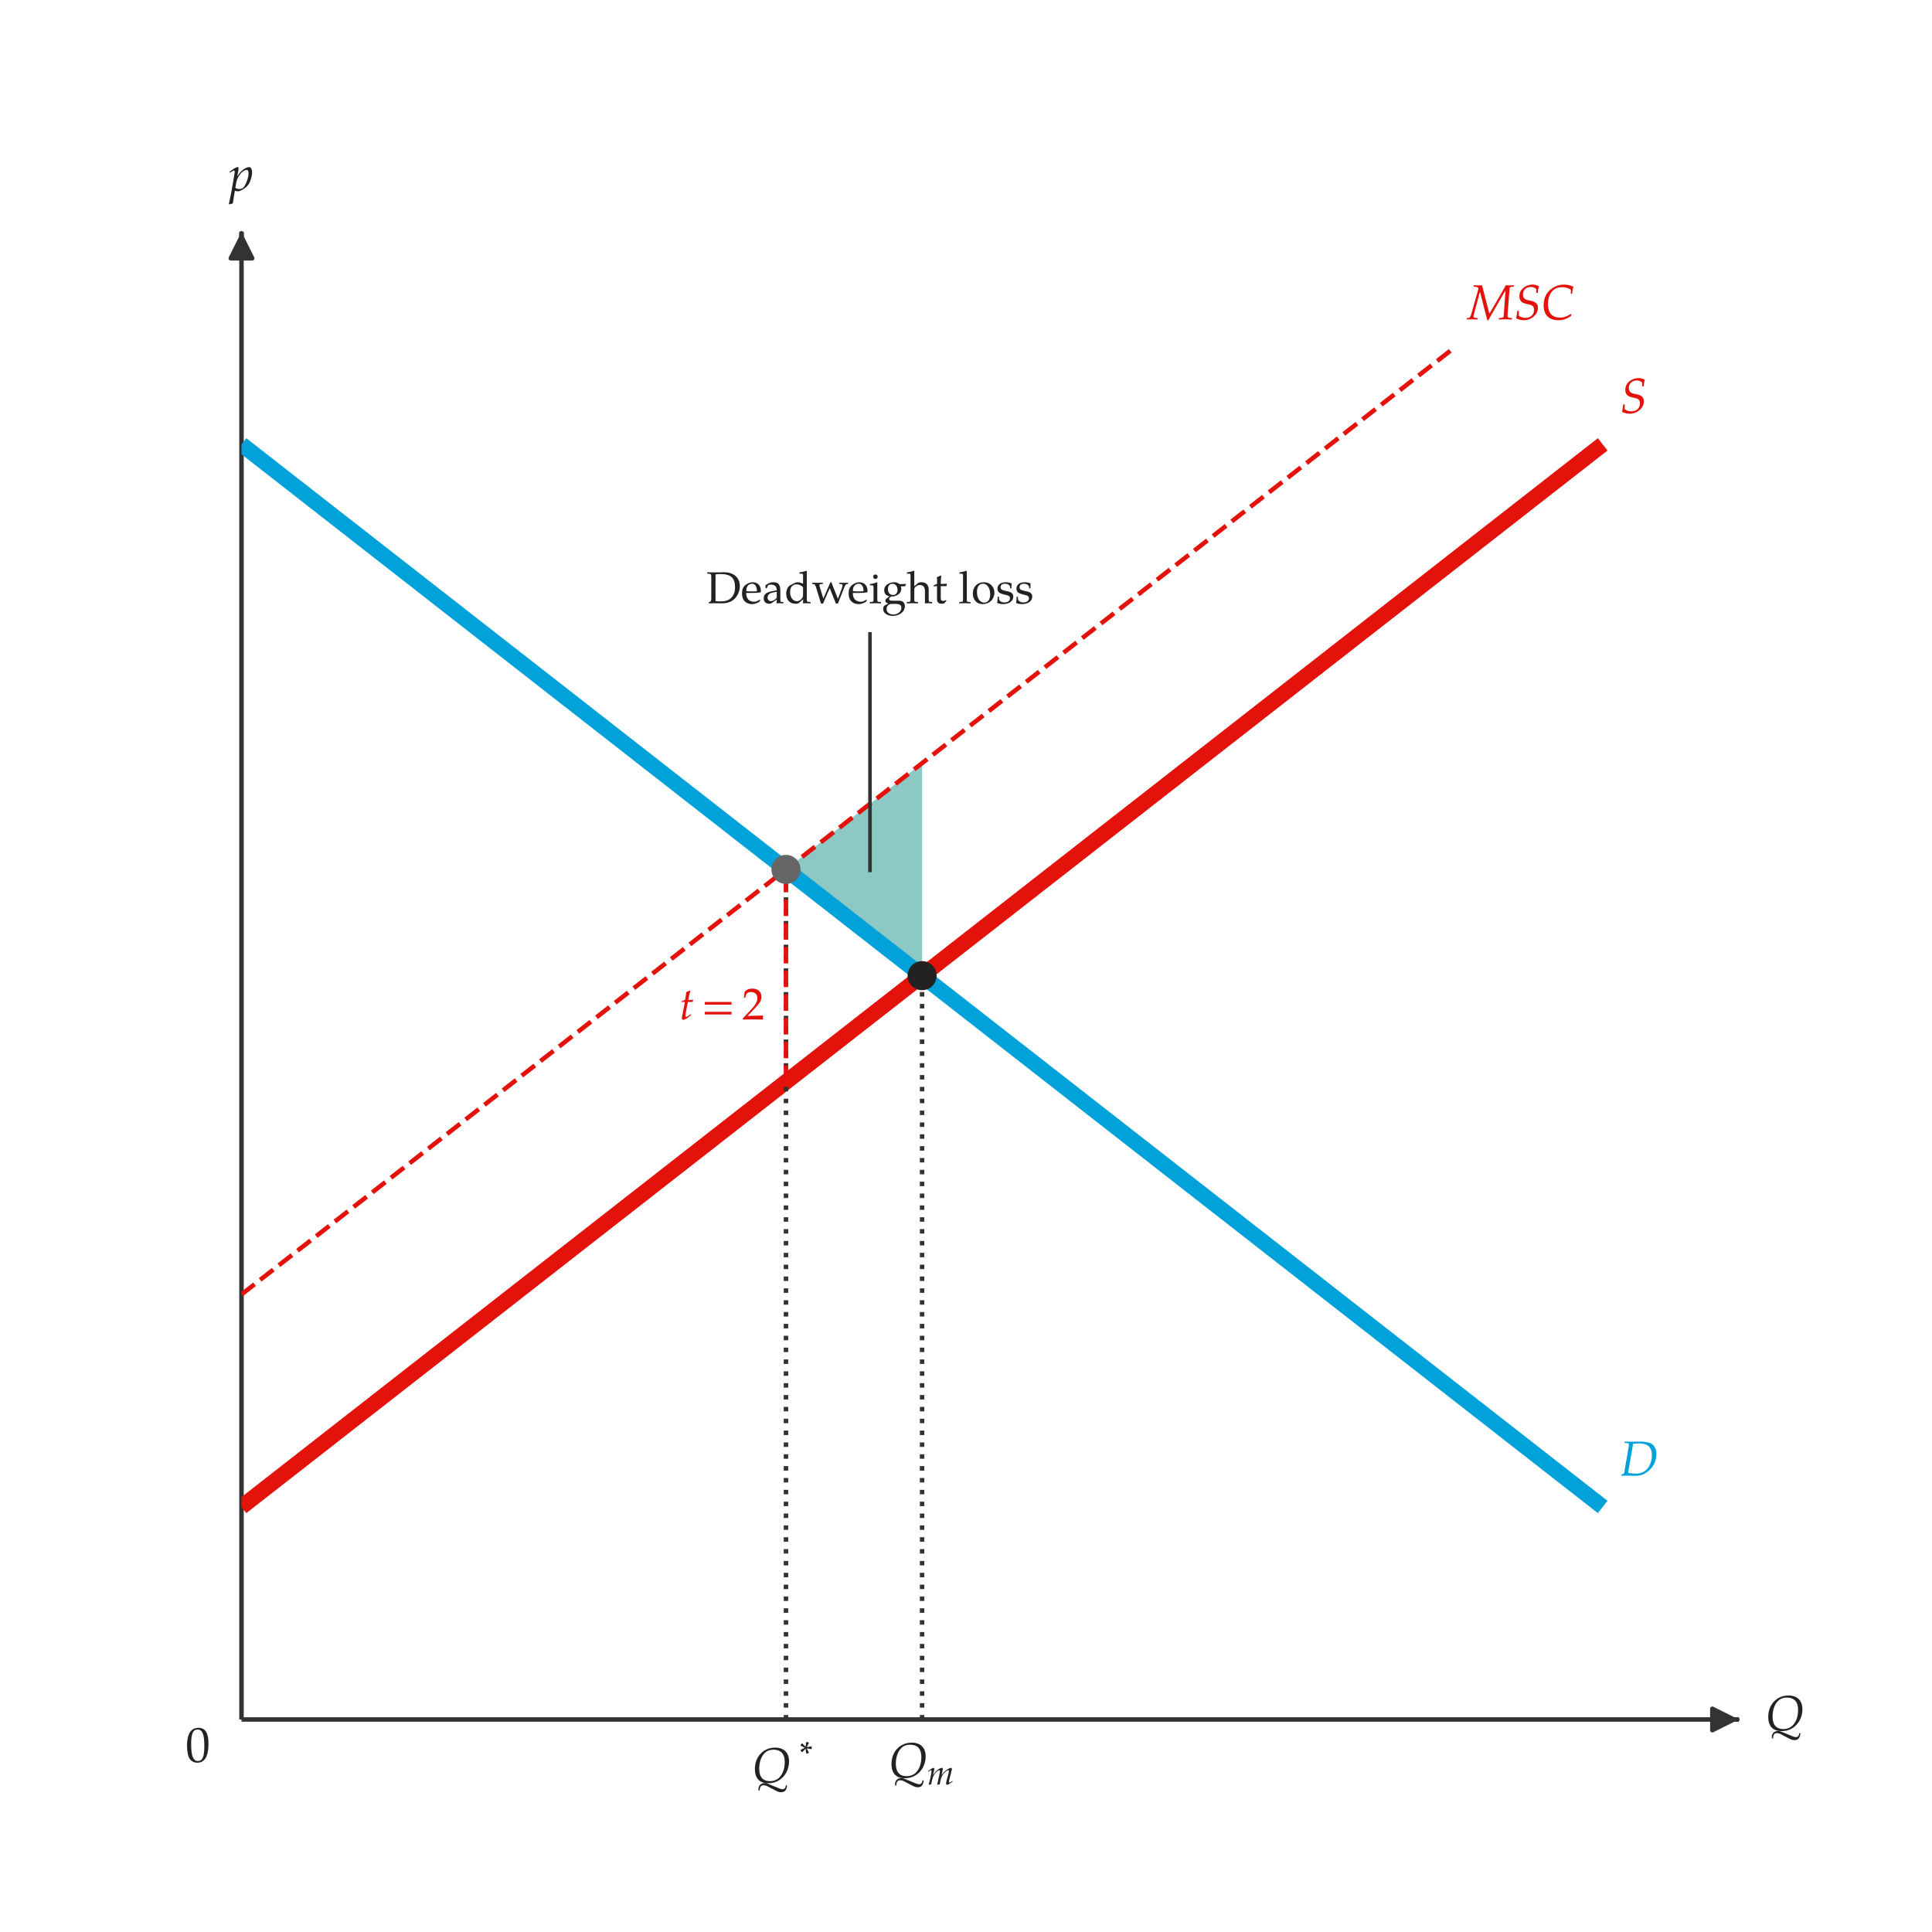
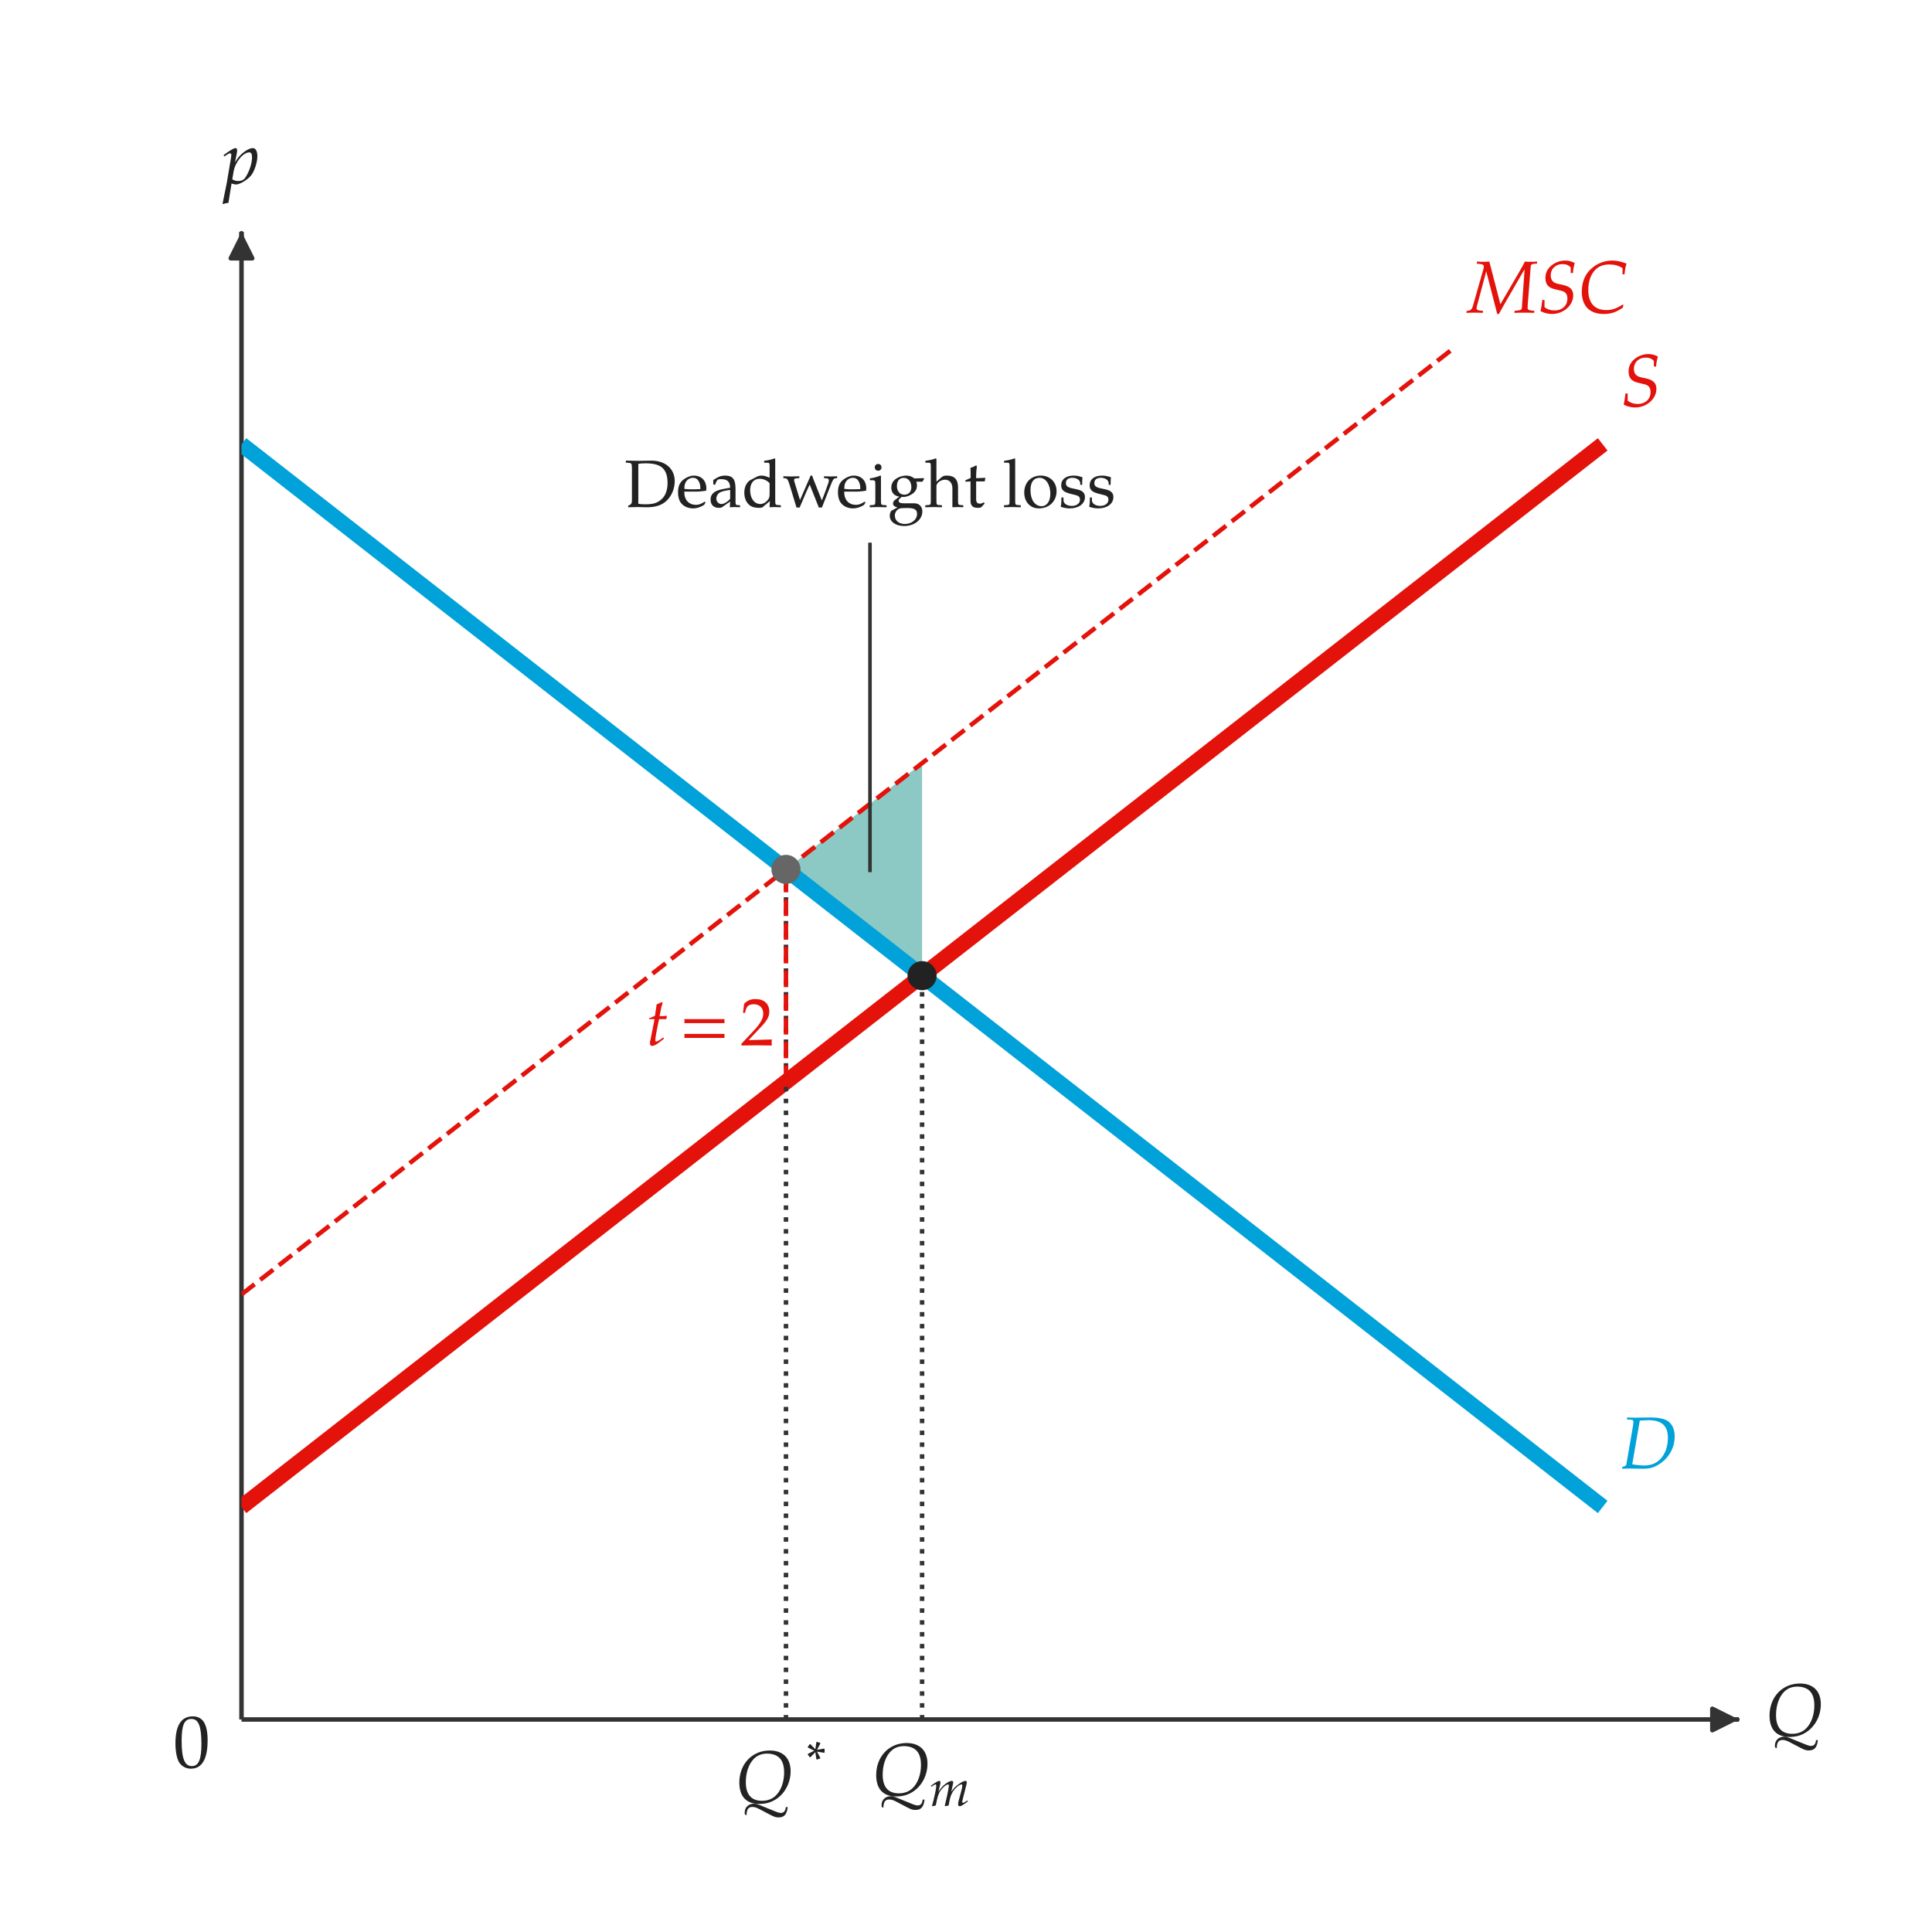
<svg xmlns="http://www.w3.org/2000/svg" xmlns:xlink="http://www.w3.org/1999/xlink" width="432pt" height="432pt" viewBox="0 0 432 432" version="1.1">
  <defs>
    <style type="text/css">*{stroke-linejoin: round; stroke-linecap: butt}</style>
  </defs>
  <g id="figure_1">
    <g id="patch_1">
      <path d="M 0 432  L 432 432  L 432 0  L 0 0  z " style="fill: #ffffff" />
    </g>
    <g id="axes_1">
      <g id="axes.x">
        <path d="M 54 384.48  L 388.8 384.48  " style="fill: none; stroke: #333333; stroke-linejoin: miter" />
      </g>
      <g id="patch_2">
        <path d="M 388.465 384.48  Q 388.633 384.48 387.682 384.48  " style="fill: none; stroke: #333333; stroke-linecap: round" />
        <path d="M 382.882 382.08  L 387.682 384.48  L 382.882 386.88  z " style="fill: #333333; stroke: #333333; stroke-linecap: round" />
      </g>
      <g id="axes.y">
        <path d="M 54 384.48  L 54 51.84  " style="fill: none; stroke: #333333; stroke-linejoin: miter" />
      </g>
      <g id="patch_3">
        <path d="M 54 52.173  Q 54 52.006 54 52.958  " style="fill: none; stroke: #333333; stroke-linecap: round" />
        <path d="M 51.6 57.758  L 54 52.958  L 56.4 57.758  z " style="fill: #333333; stroke: #333333; stroke-linecap: round" />
      </g>
      <g id="axes.y.label">
-         <g style="fill: #222222" transform="translate(51.25 42.749) scale(0.11 -0.11)">
+         <g style="fill: #222222" transform="translate(49.875 41.2035) scale(0.165 -0.165)">
          <defs>
            <path id="TeXGyrePagella-Italic-51" d="M -45 -1728  L 0 -1766  C 134 -1722 262 -1690 467 -1658  L 736 19  L 794 0  C 960 -58 1056 -70 1126 -70  C 1485 -70 2221 397 2496 800  C 2758 1190 2976 1894 2976 2374  C 2976 2803 2829 3085 2598 3085  C 2330 3085 1997 2912 1658 2618  C 1402 2387 1267 2227 1037 1850  L 1190 2611  C 1210 2720 1222 2816 1222 2893  C 1222 3014 1171 3085 1082 3085  C 947 3085 704 2950 230 2611  L 51 2483  L 96 2355  L 301 2490  C 480 2605 550 2637 608 2637  C 672 2637 717 2579 717 2490  C 717 2438 704 2310 691 2246  L 320 51  L 6 -1491  L -45 -1728  z M 800 378  L 915 1056  C 1056 1875 1741 2714 2272 2714  C 2438 2714 2515 2573 2515 2278  C 2515 1760 2259 998 1920 512  C 1792 326 1587 230 1325 230  C 1126 230 966 275 800 378  z " transform="scale(0.015625)" />
          </defs>
          <use xlink:href="#TeXGyrePagella-Italic-51" transform="translate(0 0.796875)" />
        </g>
      </g>
      <g id="axes.x.label">
-         <g style="fill: #222222" transform="translate(394.8 386.9275) scale(0.11 -0.11)">
+         <g style="fill: #222222" transform="translate(394.8 388.1513) scale(0.165 -0.165)">
          <defs>
            <path id="TeXGyrePagella-Italic-32" d="M 339 1741  C 339 531 941 -115 2067 -115  C 2611 -115 3066 6 3482 269  C 4288 768 4787 1709 4787 2720  C 4787 3859 4122 4518 2970 4518  C 1453 4518 339 3347 339 1741  z M 806 -909  C 806 -909 806 -966 813 -1018  L 966 -1101  C 966 -608 1120 -378 1459 -378  C 1645 -378 1824 -429 2074 -563  L 3002 -1050  C 3386 -1248 3501 -1286 3757 -1286  C 4237 -1286 4467 -1011 4531 -390  L 4371 -390  C 4333 -736 4192 -896 3936 -896  C 3827 -896 3706 -864 3539 -800  L 2029 -186  C 1869 -122 1754 -96 1606 -96  C 1133 -96 781 -422 806 -909  z M 902 1773  C 902 2605 1158 3354 1600 3795  C 1901 4102 2285 4250 2771 4250  C 3078 4250 3392 4173 3603 4045  C 4019 3802 4224 3322 4224 2618  C 4224 1811 3968 1088 3533 640  C 3219 320 2803 154 2304 154  C 1382 154 902 704 902 1773  z " transform="scale(0.015625)" />
          </defs>
          <use xlink:href="#TeXGyrePagella-Italic-32" transform="translate(0 0.40625)" />
        </g>
      </g>
      <g id="axes.origin.label">
-         <g style="fill: #222222" transform="translate(41.5 393.9275) scale(0.11 -0.11)">
+         <g style="fill: #222222" transform="translate(38.75 395.1513) scale(0.165 -0.165)">
          <defs>
            <path id="TeXGyrePagella-Regular-11" d="M 186 2074  C 186 1325 320 678 544 365  C 768 51 1126 -128 1523 -128  C 2490 -128 2976 704 2976 2342  C 2976 3744 2560 4410 1683 4410  C 691 4410 186 3622 186 2074  z M 723 2304  C 723 3654 960 4186 1568 4186  C 2189 4186 2438 3558 2438 2022  C 2438 659 2195 96 1606 96  C 986 96 723 742 723 2304  z " transform="scale(0.015625)" />
          </defs>
          <use xlink:href="#TeXGyrePagella-Regular-11" />
        </g>
      </g>
      <g id="market.externality.private.mark">
-         <g style="fill: #222222" transform="translate(198.7568 397.466) scale(0.11 -0.11)">
+         <g style="fill: #222222" transform="translate(195.0443 401.459) scale(0.165 -0.165)">
          <defs>
            <path id="TeXGyrePagella-Italic-4e" d="M 154 2483  L 198 2355  L 403 2490  C 634 2643 659 2650 704 2650  C 774 2650 819 2586 819 2490  C 819 2163 557 928 294 13  L 314 -58  L 749 38  L 890 691  C 1043 1402 1216 1779 1568 2163  C 1837 2458 2125 2650 2304 2650  C 2349 2650 2374 2598 2374 2515  C 2374 2291 2240 1562 1971 442  L 1869 13  L 1901 -58  L 2342 38  L 2477 723  C 2579 1242 2797 1722 3078 2035  C 3430 2426 3750 2650 3955 2650  C 4006 2650 4038 2592 4038 2490  C 4038 2336 4032 2246 3878 1690  L 3603 685  C 3552 506 3520 339 3520 198  C 3520 38 3590 -58 3712 -58  C 3878 -58 4109 77 4736 544  L 4672 659  L 4506 550  C 4320 429 4179 358 4115 358  C 4070 358 4032 416 4032 486  C 4032 550 4045 608 4077 742  L 4557 2643  C 4582 2752 4602 2854 4602 2906  C 4602 3014 4538 3085 4435 3085  C 4250 3085 4006 2970 3616 2694  C 3213 2406 2989 2182 2675 1741  L 2867 2618  C 2893 2746 2912 2842 2912 2886  C 2912 3008 2848 3085 2746 3085  C 2554 3085 2259 2944 1907 2675  C 1626 2458 1498 2323 1082 1760  L 1293 2611  C 1318 2714 1331 2810 1331 2886  C 1331 3008 1274 3085 1184 3085  C 1050 3085 806 2950 333 2611  L 154 2483  z " transform="scale(0.015625)" />
          </defs>
          <use xlink:href="#TeXGyrePagella-Italic-32" transform="translate(0 0.40625)" />
          <use xlink:href="#TeXGyrePagella-Italic-4e" transform="translate(77.79993 -14.05469) scale(0.7)" />
        </g>
      </g>
      <g id="market.externality.social.mark">
-         <g style="fill: #222222" transform="translate(168.2105 398.61) scale(0.11 -0.11)">
+         <g style="fill: #222222" transform="translate(164.443 403.175) scale(0.165 -0.165)">
          <defs>
            <path id="TeXGyrePagella-Regular-b" d="M 205 2874  L 448 2541  L 531 2534  L 1146 3162  L 1274 2291  L 1344 2246  L 1734 2374  L 1766 2451  L 1357 3232  L 2227 3085  L 2291 3136  L 2291 3546  L 2227 3603  L 1357 3456  L 1766 4237  L 1734 4314  L 1344 4442  L 1274 4397  L 1146 3526  L 531 4154  L 448 4147  L 205 3814  L 224 3738  L 1011 3341  L 224 2950  L 205 2874  z " transform="scale(0.015625)" />
          </defs>
          <use xlink:href="#TeXGyrePagella-Italic-32" transform="translate(0 0.673438)" />
          <use xlink:href="#TeXGyrePagella-Regular-b" transform="translate(95.76319 34.41562) scale(0.7)" />
        </g>
      </g>
      <g id="market.externality.dwl">
-         <path d="M 175.745 194.4  L 206.182 218.16  L 206.182 170.64  L 175.745 194.4  z " clip-path="url(#p617ca41d9a)" style="fill: #00887d; fill-opacity: 0.45" />
+         <path d="M 175.745 194.4  L 206.182 218.16  L 206.182 170.64  L 175.745 194.4  z " clip-path="url(#p26ceb7a7c6)" style="fill: #00887d; fill-opacity: 0.45" />
      </g>
      <g id="market.demand">
-         <path d="M 54 99.36  L 358.364 336.96  " clip-path="url(#p617ca41d9a)" style="fill: none; stroke: #01a2d9; stroke-width: 3.5; stroke-linejoin: miter" />
+         <path d="M 54 99.36  L 358.364 336.96  " clip-path="url(#p26ceb7a7c6)" style="fill: none; stroke: #01a2d9; stroke-width: 3.5; stroke-linejoin: miter" />
      </g>
      <g id="market.supply">
-         <path d="M 54 336.96  L 358.364 99.36  " clip-path="url(#p617ca41d9a)" style="fill: none; stroke: #e3120b; stroke-width: 3.5; stroke-linejoin: miter" />
+         <path d="M 54 336.96  L 358.364 99.36  " clip-path="url(#p26ceb7a7c6)" style="fill: none; stroke: #e3120b; stroke-width: 3.5; stroke-linejoin: miter" />
      </g>
      <g id="market.externality.social_cost">
-         <path d="M 54 289.44  L 324.275 78.451  " clip-path="url(#p617ca41d9a)" style="fill: none; stroke-dasharray: 3.7,1.6; stroke-dashoffset: 0; stroke: #e3120b; stroke-linejoin: miter" />
+         <path d="M 54 289.44  L 324.275 78.451  " clip-path="url(#p26ceb7a7c6)" style="fill: none; stroke-dasharray: 3.7,1.6; stroke-dashoffset: 0; stroke: #e3120b; stroke-linejoin: miter" />
      </g>
      <g id="market.externality.private.guide">
-         <path d="M 206.182 384.48  L 206.182 218.16  " clip-path="url(#p617ca41d9a)" style="fill: none; stroke-dasharray: 1,1.65; stroke-dashoffset: 0; stroke: #333333; stroke-linejoin: miter" />
+         <path d="M 206.182 384.48  L 206.182 218.16  " clip-path="url(#p26ceb7a7c6)" style="fill: none; stroke-dasharray: 1,1.65; stroke-dashoffset: 0; stroke: #333333; stroke-linejoin: miter" />
      </g>
      <g id="market.externality.social.guide">
-         <path d="M 175.745 384.48  L 175.745 194.4  " clip-path="url(#p617ca41d9a)" style="fill: none; stroke-dasharray: 1,1.65; stroke-dashoffset: 0; stroke: #333333; stroke-linejoin: miter" />
+         <path d="M 175.745 384.48  L 175.745 194.4  " clip-path="url(#p26ceb7a7c6)" style="fill: none; stroke-dasharray: 1,1.65; stroke-dashoffset: 0; stroke: #333333; stroke-linejoin: miter" />
      </g>
      <g id="market.externality.corrective_wedge">
-         <path d="M 175.745 241.92  L 175.745 194.4  " clip-path="url(#p617ca41d9a)" style="fill: none; stroke-dasharray: 3.7,1.6; stroke-dashoffset: 0; stroke: #e3120b; stroke-linejoin: miter" />
+         <path d="M 175.745 241.92  L 175.745 194.4  " clip-path="url(#p26ceb7a7c6)" style="fill: none; stroke-dasharray: 3.7,1.6; stroke-dashoffset: 0; stroke: #e3120b; stroke-linejoin: miter" />
      </g>
      <g id="market.externality.private">
        <defs>
-           <path id="mf3fd052f99" d="M 0 3.25  C 0.862 3.25 1.689 2.908 2.298 2.298  C 2.908 1.689 3.25 0.862 3.25 0  C 3.25 -0.862 2.908 -1.689 2.298 -2.298  C 1.689 -2.908 0.862 -3.25 0 -3.25  C -0.862 -3.25 -1.689 -2.908 -2.298 -2.298  C -2.908 -1.689 -3.25 -0.862 -3.25 0  C -3.25 0.862 -2.908 1.689 -2.298 2.298  C -1.689 2.908 -0.862 3.25 0 3.25  z " />
+           <path id="m013ed69e1c" d="M 0 3.25  C 0.862 3.25 1.689 2.908 2.298 2.298  C 2.908 1.689 3.25 0.862 3.25 0  C 3.25 -0.862 2.908 -1.689 2.298 -2.298  C 1.689 -2.908 0.862 -3.25 0 -3.25  C -0.862 -3.25 -1.689 -2.908 -2.298 -2.298  C -2.908 -1.689 -3.25 -0.862 -3.25 0  C -3.25 0.862 -2.908 1.689 -2.298 2.298  C -1.689 2.908 -0.862 3.25 0 3.25  z " />
        </defs>
        <g>
-           <use xlink:href="#mf3fd052f99" x="206.182" y="218.16" style="fill: #222222" />
+           <use xlink:href="#m013ed69e1c" x="206.182" y="218.16" style="fill: #222222" />
        </g>
      </g>
      <g id="market.externality.social">
        <defs>
-           <path id="md7cd64e7fa" d="M 0 3.25  C 0.862 3.25 1.689 2.908 2.298 2.298  C 2.908 1.689 3.25 0.862 3.25 0  C 3.25 -0.862 2.908 -1.689 2.298 -2.298  C 1.689 -2.908 0.862 -3.25 0 -3.25  C -0.862 -3.25 -1.689 -2.908 -2.298 -2.298  C -2.908 -1.689 -3.25 -0.862 -3.25 0  C -3.25 0.862 -2.908 1.689 -2.298 2.298  C -1.689 2.908 -0.862 3.25 0 3.25  z " />
+           <path id="m7306fc67df" d="M 0 3.25  C 0.862 3.25 1.689 2.908 2.298 2.298  C 2.908 1.689 3.25 0.862 3.25 0  C 3.25 -0.862 2.908 -1.689 2.298 -2.298  C 1.689 -2.908 0.862 -3.25 0 -3.25  C -0.862 -3.25 -1.689 -2.908 -2.298 -2.298  C -2.908 -1.689 -3.25 -0.862 -3.25 0  C -3.25 0.862 -2.908 1.689 -2.298 2.298  C -1.689 2.908 -0.862 3.25 0 3.25  z " />
        </defs>
        <g>
-           <use xlink:href="#md7cd64e7fa" x="175.745" y="194.4" style="fill: #666666" />
+           <use xlink:href="#m7306fc67df" x="175.745" y="194.4" style="fill: #666666" />
        </g>
      </g>
      <g id="market.externality.corrective_wedge.label">
-         <g style="fill: #e3120b" transform="translate(151.8999 227.9507) scale(0.1 -0.1)">
+         <g style="fill: #e3120b" transform="translate(144.4897 233.7455) scale(0.15 -0.15)">
          <defs>
            <path id="TeXGyrePagella-Italic-55" d="M 262 2496  L 800 2496  L 442 685  C 410 525 358 365 358 198  C 358 38 429 -58 550 -58  C 774 -58 992 70 1498 474  C 1613 563 1574 538 1696 634  L 1632 749  L 1344 550  C 1152 416 1030 358 954 358  C 902 358 870 410 870 486  C 870 653 947 1152 1146 2099  L 1229 2496  L 1914 2496  L 1984 2816  C 1741 2790 1523 2778 1280 2778  C 1382 3379 1453 3693 1568 4038  L 1498 4134  C 1370 4058 1197 3981 998 3904  L 838 2816  C 557 2682 390 2611 275 2579  L 262 2496  z " transform="scale(0.015625)" />
            <path id="TeXGyrePagella-Regular-1e" d="M 512 704  L 4352 704  C 4339 768 4333 832 4333 896  C 4333 960 4339 1024 4352 1088  L 512 1088  C 525 1024 531 960 531 896  C 531 832 525 768 512 704  z M 512 2112  L 4352 2112  C 4339 2176 4333 2240 4333 2304  C 4333 2368 4339 2432 4352 2496  L 512 2496  C 525 2432 531 2368 531 2304  C 531 2240 525 2176 512 2112  z " transform="scale(0.015625)" />
            <path id="TeXGyrePagella-Regular-13" d="M 102 -19  C 576 -6 1056 0 1530 0  C 2016 0 2509 -6 2995 -19  C 2982 115 2982 179 2982 269  C 2982 352 2982 416 2995 557  L 781 493  L 1946 1728  C 2566 2387 2758 2739 2758 3219  C 2758 3955 2259 4410 1446 4410  C 986 4410 672 4282 358 3962  L 250 3091  L 435 3091  L 518 3386  C 621 3757 851 3917 1280 3917  C 1830 3917 2182 3571 2182 3027  C 2182 2547 1914 2074 1190 1306  L 102 147  L 102 -19  z " transform="scale(0.015625)" />
          </defs>
          <use xlink:href="#TeXGyrePagella-Italic-55" transform="translate(0 0.09375)" />
          <use xlink:href="#TeXGyrePagella-Regular-1e" transform="translate(48.85996 0.09375)" />
          <use xlink:href="#TeXGyrePagella-Regular-13" transform="translate(140.4199 0.09375)" />
        </g>
      </g>
      <g id="market.demand.label">
-         <g style="fill: #01a2d9" transform="translate(362.2221 330.0406) scale(0.11 -0.11)">
+         <g style="fill: #01a2d9" transform="translate(362.2371 328.4951) scale(0.165 -0.165)">
          <defs>
            <path id="TeXGyrePagella-Italic-25" d="M 179 -19  C 378 -6 576 0 774 0  C 1190 0 1606 -19 2022 -19  C 2483 -19 2797 51 3130 218  C 4128 730 4742 1696 4742 2758  C 4742 3386 4550 3834 4160 4109  C 3866 4320 3251 4429 2714 4429  C 2278 4429 1843 4410 1408 4410  C 1146 4410 883 4416 621 4429  L 602 4250  L 941 4237  C 1094 4230 1165 4179 1165 4064  C 1165 3974 1139 3770 1107 3578  L 550 352  C 525 205 333 179 211 147  L 179 -19  z M 1075 358  C 1075 435 1082 480 1101 595  L 1715 4160  C 1965 4160 2208 4192 2458 4192  C 3622 4192 4154 3706 4154 2656  C 4154 1907 3910 1235 3475 794  C 3130 442 2662 262 2106 262  C 1824 262 1510 294 1075 358  z " transform="scale(0.015625)" />
          </defs>
          <use xlink:href="#TeXGyrePagella-Italic-25" transform="translate(0 0.796875)" />
        </g>
      </g>
      <g id="market.supply.label">
-         <g style="fill: #e3120b" transform="translate(362.2321 92.35357) scale(0.11 -0.11)">
+         <g style="fill: #e3120b" transform="translate(362.3721 90.88457) scale(0.165 -0.165)">
          <defs>
            <path id="TeXGyrePagella-Italic-34" d="M 269 128  C 589 -32 922 -115 1261 -115  C 2253 -115 3104 627 3104 1498  C 3104 2003 2829 2272 2182 2413  L 1766 2502  C 1344 2592 1152 2829 1152 3251  C 1152 3808 1581 4211 2170 4211  C 2483 4211 2694 4128 2886 3923  L 2886 3437  L 3078 3437  C 3104 3782 3149 4026 3238 4301  C 2944 4454 2701 4518 2394 4518  C 1920 4518 1440 4320 1094 3981  C 826 3712 691 3392 691 3014  C 691 2470 934 2170 1472 2042  L 2080 1894  C 2432 1811 2598 1594 2598 1222  C 2598 608 2144 192 1485 192  C 1139 192 896 269 614 467  L 614 1101  L 422 1101  C 384 749 339 461 269 128  z " transform="scale(0.015625)" />
          </defs>
          <use xlink:href="#TeXGyrePagella-Italic-34" transform="translate(0 0.40625)" />
        </g>
      </g>
      <g id="market.externality.social_cost.label">
-         <g style="fill: #e3120b" transform="translate(328.1683 71.44477) scale(0.11 -0.11)">
+         <g style="fill: #e3120b" transform="translate(328.2008 69.97577) scale(0.165 -0.165)">
          <defs>
            <path id="TeXGyrePagella-Italic-2e" d="M -122 -19  C 115 -6 358 0 595 0  C 832 0 1069 -6 1299 -19  L 1318 160  L 1075 179  C 870 198 762 256 762 352  C 762 416 774 499 806 614  L 1600 3584  L 2554 -115  L 2701 -115  L 3066 550  L 4595 3200  L 4928 3757  L 4691 429  C 4678 250 4589 211 4262 179  L 4064 160  L 4045 -19  C 4333 -6 4614 0 4902 0  C 5190 0 5472 -6 5754 -19  L 5773 160  L 5536 179  C 5306 198 5184 269 5190 403  L 5197 640  L 5459 4038  C 5466 4160 5568 4224 5754 4237  L 5997 4250  L 6016 4429  C 5837 4416 5658 4410 5478 4410  C 5299 4410 5120 4416 4947 4429  C 4826 4192 4947 4365 4403 3430  L 2829 730  L 1869 4429  C 1690 4416 1510 4410 1331 4410  C 1152 4410 973 4416 800 4429  L 781 4250  L 947 4237  C 1280 4211 1395 4147 1395 3981  C 1395 3942 1389 3898 1376 3853  L 448 595  C 352 262 250 179 -102 147  L -122 -19  z " transform="scale(0.015625)" />
            <path id="TeXGyrePagella-Italic-24" d="M 288 1818  C 288 576 966 -115 2195 -115  C 2810 -115 3258 32 3840 429  L 3904 659  L 3840 704  C 3238 333 2906 224 2406 224  C 1395 224 851 838 851 1978  C 851 2694 1069 3322 1459 3718  C 1760 4026 2170 4179 2675 4179  C 3136 4179 3462 4090 3821 3859  L 3821 3322  L 3994 3322  C 4026 3686 4077 3962 4166 4256  C 3674 4442 3315 4518 2918 4518  C 2394 4518 1869 4358 1421 4058  C 672 3552 288 2797 288 1818  z " transform="scale(0.015625)" />
          </defs>
          <use xlink:href="#TeXGyrePagella-Italic-2e" transform="translate(0 0.40625)" />
          <use xlink:href="#TeXGyrePagella-Italic-34" transform="translate(94.39992 0.40625)" />
          <use xlink:href="#TeXGyrePagella-Italic-24" transform="translate(149.9999 0.40625)" />
        </g>
      </g>
      <g id="market.externality.dwl.label">
-         <g style="fill: #222222" transform="translate(157.9148 134.8808) scale(0.1 -0.1)">
+         <g style="fill: #222222" transform="translate(139.607 113.3784) scale(0.15 -0.15)">
          <defs>
            <path id="TeXGyrePagella-Regular-25" d="M 141 4237  L 397 4218  C 691 4198 723 4141 723 3642  L 723 608  C 723 422 666 282 563 230  L 365 128  L 365 -19  C 659 -6 960 0 1254 0  C 1562 0 1875 -19 2182 -19  C 3002 -19 3616 192 4064 634  C 4525 1088 4806 1779 4806 2464  C 4806 3654 3923 4429 2573 4429  C 2202 4429 1830 4410 1459 4410  C 1018 4410 582 4416 141 4429  L 141 4237  z M 1331 314  L 1331 4122  C 1498 4154 1722 4173 2042 4173  C 2752 4173 3328 4045 3667 3706  C 3974 3398 4122 2938 4122 2298  C 4122 1581 3904 1030 3482 685  C 3098 371 2714 262 1990 262  C 1696 262 1498 275 1331 314  z " transform="scale(0.015625)" />
            <path id="TeXGyrePagella-Regular-46" d="M 166 1402  C 166 998 256 653 435 410  C 685 70 1120 -128 1600 -128  C 1837 -128 2074 -77 2336 38  C 2509 109 2643 192 2669 230  L 2797 448  L 2714 512  C 2304 269 2157 211 1882 211  C 1466 211 1120 397 941 710  C 819 922 774 1101 762 1472  L 1696 1472  C 2138 1472 2413 1491 2854 1562  C 2861 1651 2867 1709 2867 1786  C 2867 2522 2394 3002 1677 3002  C 1440 3002 1165 2918 902 2765  C 378 2464 166 2067 166 1402  z M 774 1728  C 774 2029 800 2170 883 2336  C 1018 2618 1293 2790 1600 2790  C 1811 2790 1978 2707 2093 2534  C 2234 2323 2298 2138 2298 1709  L 1581 1690  C 1286 1690 1120 1696 774 1728  z " transform="scale(0.015625)" />
            <path id="TeXGyrePagella-Regular-42" d="M 205 710  C 205 211 506 -77 1011 -77  C 1126 -77 1235 -58 1280 -26  L 2074 525  L 2042 -19  C 2208 -6 2374 0 2541 0  C 2701 0 2854 -6 3014 -19  L 3014 173  L 2765 186  C 2611 192 2586 243 2586 557  L 2586 1728  C 2586 2662 2317 3002 1574 3002  C 1299 3002 1043 2931 800 2784  L 461 2579  L 461 2163  L 627 2118  L 710 2317  C 838 2618 909 2662 1203 2662  C 1805 2662 2054 2426 2074 1843  L 1440 1728  C 570 1568 205 1267 205 710  z M 755 800  C 755 1037 883 1261 1075 1382  C 1235 1478 1587 1568 2074 1638  L 2074 794  C 1888 531 1485 288 1235 288  C 979 288 755 525 755 800  z " transform="scale(0.015625)" />
            <path id="TeXGyrePagella-Regular-45" d="M 224 1382  C 224 870 397 448 710 192  C 928 6 1229 -77 1645 -77  C 1773 -77 1920 -51 1952 -26  L 2662 570  L 2630 -19  C 2797 -6 2957 0 3123 0  C 3315 0 3514 -6 3706 -19  L 3706 173  L 3411 192  C 3194 205 3174 250 3174 653  L 3174 4595  L 3117 4646  C 2835 4538 2624 4486 2118 4410  L 2118 4230  L 2477 4230  C 2592 4230 2637 4160 2637 3968  L 2637 2797  C 2278 2950 2099 3002 1875 3002  C 1702 3002 1549 2963 1389 2880  L 826 2586  C 461 2394 224 1926 224 1382  z M 781 1594  C 781 2291 1126 2701 1702 2701  C 1946 2701 2202 2618 2426 2464  C 2560 2374 2637 2291 2637 2240  L 2637 1414  C 2637 998 2624 934 2541 787  C 2362 486 2048 288 1747 288  C 1184 288 781 832 781 1594  z " transform="scale(0.015625)" />
            <path id="TeXGyrePagella-Regular-58" d="M 38 2758  L 218 2746  C 397 2733 480 2624 640 2106  L 1293 -45  L 1594 -45  L 2221 1427  C 2336 1696 2554 2144 2554 2144  L 3424 -45  L 3718 -45  L 4595 2189  C 4774 2643 4864 2733 5005 2746  L 5171 2758  L 5171 2938  C 4960 2925 4755 2918 4544 2918  C 4333 2918 4128 2925 3917 2938  L 3917 2758  L 4134 2746  C 4390 2733 4429 2573 4339 2317  L 4019 1421  L 3712 627  L 2976 2483  C 2886 2701 2842 2829 2790 3002  L 2643 3002  L 1626 666  L 1088 2432  C 1030 2624 1062 2733 1306 2746  L 1562 2758  L 1562 2938  C 1306 2925 1056 2918 800 2918  C 544 2918 294 2925 38 2938  L 38 2758  z " transform="scale(0.015625)" />
            <path id="TeXGyrePagella-Regular-4a" d="M 134 -19  C 403 -6 666 0 934 0  C 1203 0 1466 -6 1734 -19  L 1734 173  L 1440 192  C 1222 205 1203 250 1203 653  L 1203 2976  L 1146 3002  C 819 2867 486 2778 147 2739  L 147 2560  L 384 2560  C 640 2560 666 2515 666 2093  L 666 653  C 666 250 646 205 429 192  L 134 173  L 134 -19  z M 614 3789  C 614 3597 742 3469 934 3469  C 1126 3469 1254 3597 1254 3789  C 1254 3974 1126 4109 941 4109  C 742 4109 614 3981 614 3789  z " transform="scale(0.015625)" />
            <path id="TeXGyrePagella-Regular-48" d="M 205 -826  C 205 -1408 774 -1811 1587 -1811  C 2554 -1811 3315 -1203 3315 -422  C 3315 38 3008 358 2560 358  L 1536 358  C 1203 358 1050 435 1050 608  C 1050 691 1101 762 1267 902  C 1306 934 1318 947 1344 973  C 1408 966 1446 960 1498 960  C 1773 960 2112 1082 2374 1267  C 2662 1478 2803 1734 2803 2074  C 2803 2202 2784 2285 2733 2419  L 3322 2419  L 3482 2682  L 3456 2758  L 2547 2733  C 2310 2925 2080 3002 1766 3002  C 1485 3002 1158 2912 896 2758  C 538 2554 352 2240 352 1850  C 352 1376 646 1050 1120 998  L 614 608  C 550 512 518 429 518 333  C 518 154 634 51 941 -38  L 384 -339  C 294 -390 205 -627 205 -826  z M 691 -813  C 691 -525 858 -269 1114 -154  C 1216 -109 1395 -90 1837 -90  C 2560 -90 2810 -237 2810 -653  C 2810 -1203 2304 -1613 1632 -1613  C 1075 -1613 691 -1286 691 -813  z M 890 2003  C 890 2496 1126 2784 1536 2784  C 1971 2784 2266 2426 2266 1882  C 2266 1466 1997 1178 1606 1178  C 1178 1178 890 1510 890 2003  z " transform="scale(0.015625)" />
            <path id="TeXGyrePagella-Regular-49" d="M 38 -19  C 301 -6 570 0 832 0  C 1094 0 1363 -6 1626 -19  L 1626 173  L 1338 192  C 1120 205 1101 250 1101 653  L 1101 2010  C 1101 2298 1523 2611 1914 2611  C 2342 2611 2624 2291 2624 1798  L 2624 -19  C 2790 -6 2963 0 3130 0  C 3309 0 3482 -6 3661 -19  L 3661 173  L 3398 192  C 3181 205 3162 243 3162 653  L 3162 1888  C 3162 2637 2810 3002 2093 3002  C 1856 3002 1722 2957 1587 2842  L 1101 2419  L 1101 4595  L 1043 4646  C 762 4538 550 4486 45 4410  L 45 4230  L 403 4230  C 518 4230 563 4160 563 3968  L 563 653  C 563 250 544 205 326 192  L 38 173  L 38 -19  z " transform="scale(0.015625)" />
            <path id="TeXGyrePagella-Regular-55" d="M 141 2419  L 627 2445  L 627 602  C 627 128 838 -77 1331 -77  C 1478 -77 1632 -45 1670 0  L 1978 339  L 1894 448  C 1734 358 1638 326 1517 326  C 1267 326 1165 454 1165 768  L 1165 2445  L 1984 2445  L 2042 2790  L 1165 2752  L 1165 2995  C 1165 3264 1184 3494 1235 3904  L 1158 3974  C 1005 3878 813 3795 614 3731  C 634 3539 640 3418 640 3226  L 640 2778  L 141 2554  L 141 2419  z " transform="scale(0.015625)" />
            <path id="TeXGyrePagella-Regular-1" transform="scale(0.015625)" />
            <path id="TeXGyrePagella-Regular-4d" d="M 134 -19  C 403 -6 666 0 934 0  C 1203 0 1466 -6 1734 -19  L 1734 173  L 1440 192  C 1222 205 1203 250 1203 653  L 1203 4595  L 1146 4646  C 864 4538 653 4486 147 4410  L 147 4230  L 506 4230  C 621 4230 666 4160 666 3968  L 666 653  C 666 250 646 205 429 192  L 134 173  L 134 -19  z " transform="scale(0.015625)" />
            <path id="TeXGyrePagella-Regular-50" d="M 205 1389  C 205 486 774 -128 1600 -128  C 2586 -128 3290 557 3290 1517  C 3290 2381 2662 3002 1786 3002  C 851 3002 205 2342 205 1389  z M 800 1606  C 800 2374 1107 2790 1670 2790  C 2259 2790 2694 2150 2694 1280  C 2694 544 2368 83 1850 83  C 1222 83 800 698 800 1606  z " transform="scale(0.015625)" />
            <path id="TeXGyrePagella-Regular-54" d="M 192 26  C 525 -83 774 -128 1069 -128  C 1907 -128 2502 320 2502 947  C 2502 1146 2451 1293 2323 1421  C 2157 1587 1946 1658 1382 1766  C 858 1869 685 1997 685 2291  C 685 2611 909 2790 1299 2790  C 1728 2790 2054 2566 2054 2266  L 2054 2118  L 2234 2118  C 2240 2490 2246 2643 2266 2842  C 1926 2957 1696 3002 1434 3002  C 691 3002 237 2650 237 2074  C 237 1766 378 1549 672 1414  C 845 1338 1184 1235 1619 1139  C 1907 1075 2029 941 2029 698  C 2029 352 1709 109 1254 109  C 787 109 454 333 454 653  L 454 915  L 262 915  C 262 474 243 282 192 26  z " transform="scale(0.015625)" />
          </defs>
          <use xlink:href="#TeXGyrePagella-Regular-25" />
          <use xlink:href="#TeXGyrePagella-Regular-46" transform="translate(77.40625 0)" />
          <use xlink:href="#TeXGyrePagella-Regular-42" transform="translate(125.3125 0)" />
          <use xlink:href="#TeXGyrePagella-Regular-45" transform="translate(175.3125 0)" />
          <use xlink:href="#TeXGyrePagella-Regular-58" transform="translate(236.4062 0)" />
          <use xlink:href="#TeXGyrePagella-Regular-46" transform="translate(315.8125 0)" />
          <use xlink:href="#TeXGyrePagella-Regular-4a" transform="translate(363.7188 0)" />
          <use xlink:href="#TeXGyrePagella-Regular-48" transform="translate(392.4219 0)" />
          <use xlink:href="#TeXGyrePagella-Regular-49" transform="translate(448.0156 0)" />
          <use xlink:href="#TeXGyrePagella-Regular-55" transform="translate(506.2188 0)" />
          <use xlink:href="#TeXGyrePagella-Regular-1" transform="translate(538.8125 0)" />
          <use xlink:href="#TeXGyrePagella-Regular-4d" transform="translate(563.8125 0)" />
          <use xlink:href="#TeXGyrePagella-Regular-50" transform="translate(592.9062 0)" />
          <use xlink:href="#TeXGyrePagella-Regular-54" transform="translate(647.5 0)" />
          <use xlink:href="#TeXGyrePagella-Regular-54" transform="translate(689.9062 0)" />
        </g>
      </g>
      <g id="market.externality.dwl.label.leader">
-         <path d="M 194.53 194.619  L 194.53 141.736  " style="fill: none; stroke: #333333; stroke-width: 0.8; stroke-linecap: square" />
+         <path d="M 194.53 194.619  L 194.53 121.736  " style="fill: none; stroke: #333333; stroke-width: 0.8; stroke-linecap: square" />
      </g>
    </g>
  </g>
  <defs>
-     <clipPath id="p617ca41d9a">
+     <clipPath id="p26ceb7a7c6">
      <rect x="54" y="51.84" width="334.8" height="332.64" />
    </clipPath>
  </defs>
</svg>
